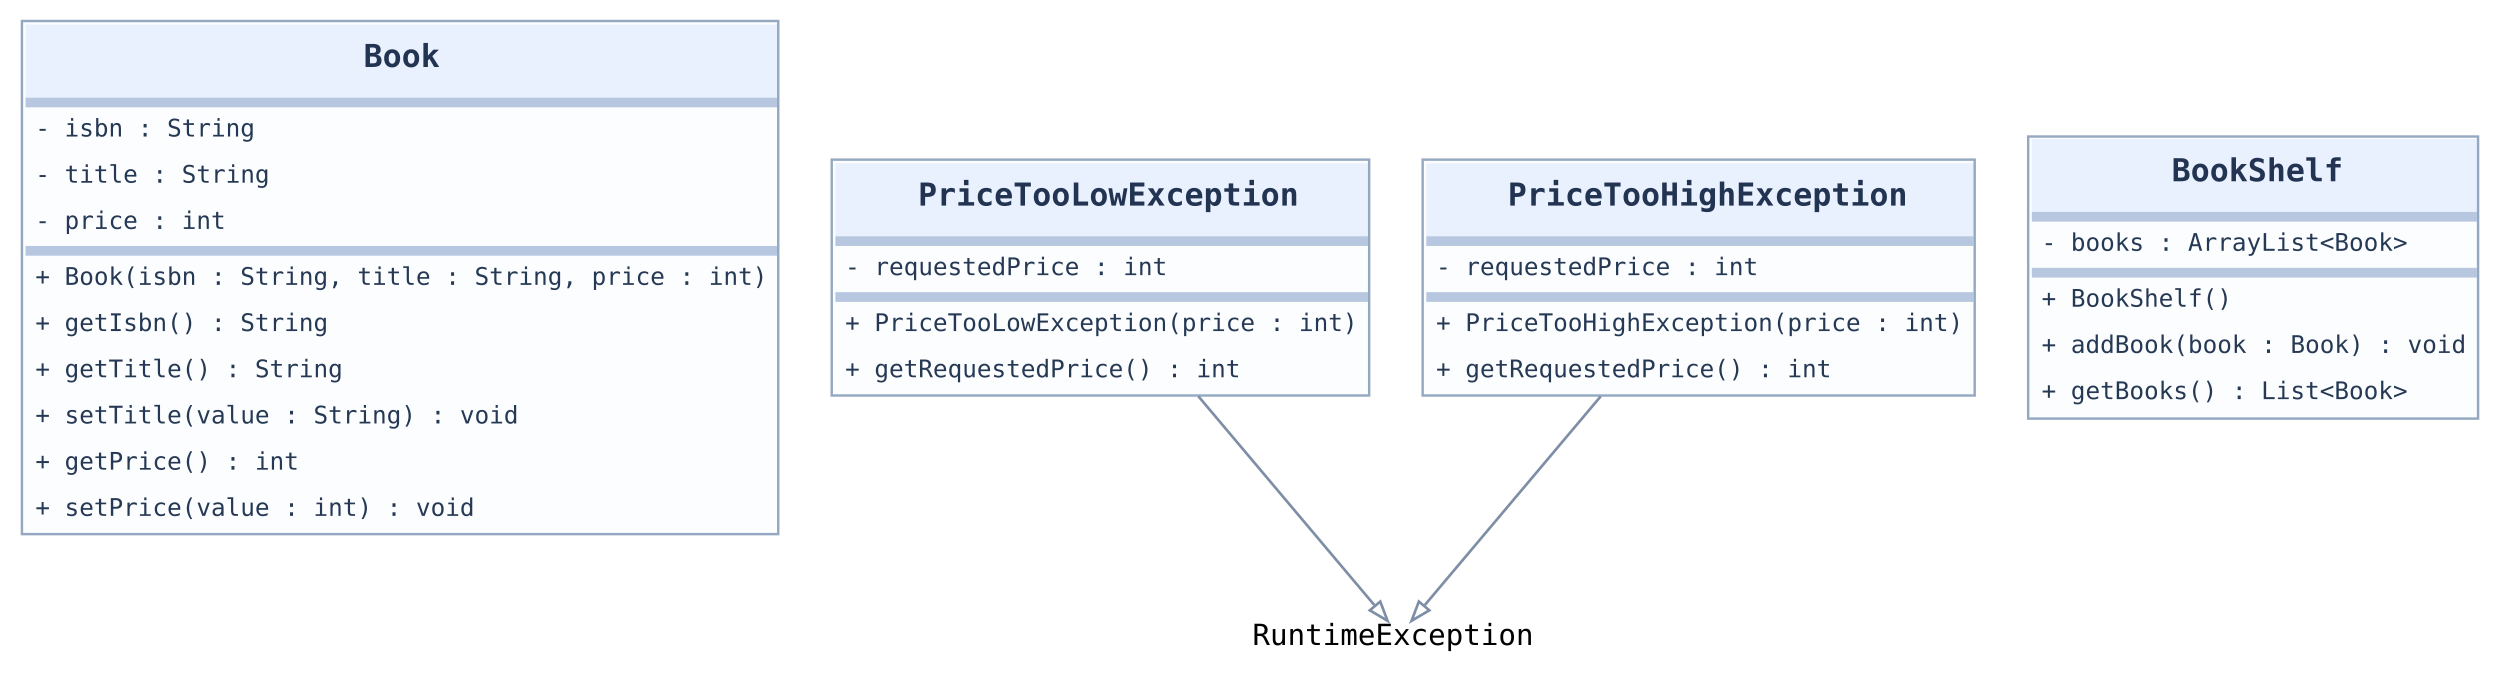
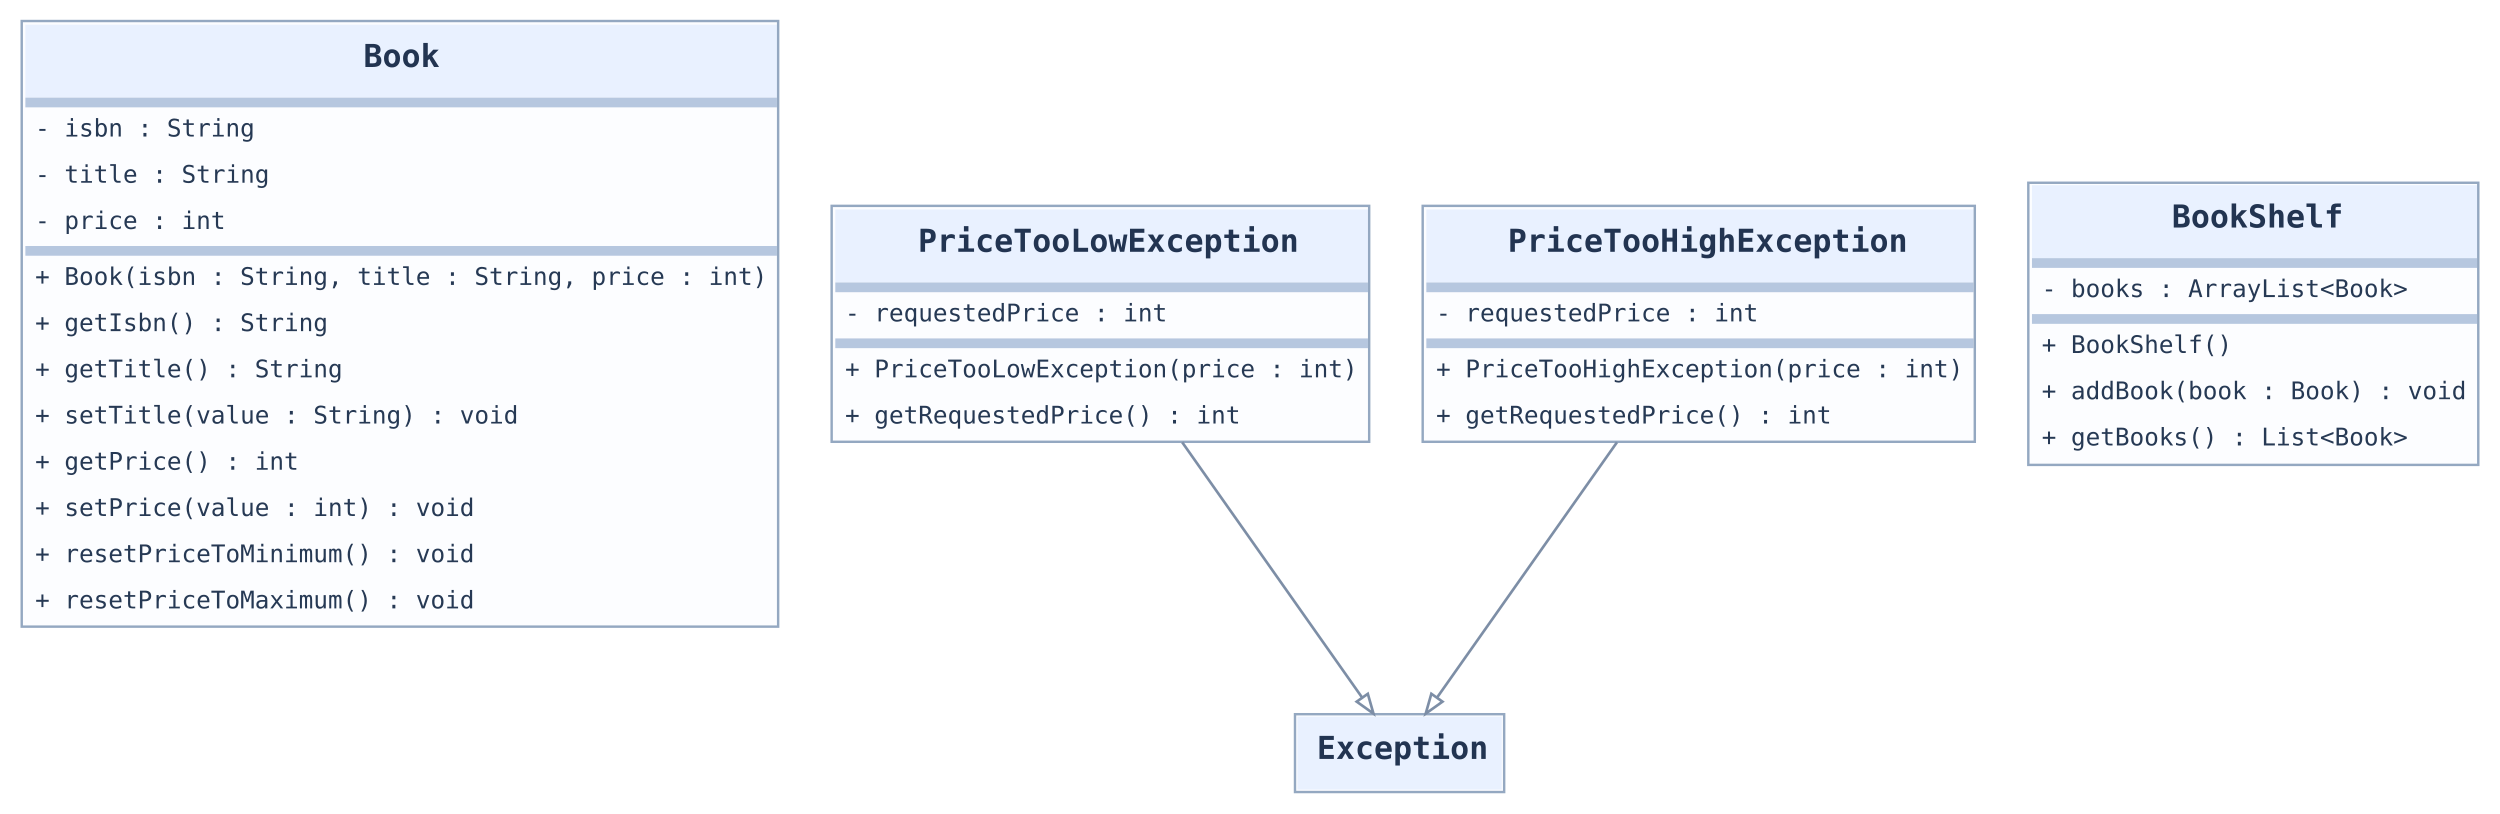
- <svg xmlns="http://www.w3.org/2000/svg" width="1027pt" height="277pt" viewBox="0.00 0.00 1027.28 277.28">
-   <g id="graph0" class="graph" transform="scale(1 1) rotate(0) translate(8.64 268.64)">
+ <svg xmlns="http://www.w3.org/2000/svg" width="1027pt" height="334pt" viewBox="0.00 0.00 1027.28 334.28">
+   <g id="graph0" class="graph" transform="scale(1 1) rotate(0) translate(8.64 325.64)">
    <g id="node1" class="node">
-       <polygon fill="#fcfdff" stroke="transparent" points="0,-49 0,-260 311,-260 311,-49 0,-49" />
-       <polygon fill="#e9f1ff" stroke="transparent" points="1.5,-228.5 1.5,-258.5 310.5,-258.5 310.5,-228.5 1.5,-228.5" />
-       <text text-anchor="start" x="140.5" y="-241.1" font-family="DejaVu Sans Mono" font-weight="bold" font-size="13.00" fill="#223451">Book</text>
-       <polygon fill="#b6c7df" stroke="transparent" points="1.5,-224.5 1.5,-228.5 310.5,-228.5 310.5,-224.5 1.5,-224.5" />
-       <text text-anchor="start" x="5.5" y="-212.5" font-family="DejaVu Sans Mono" font-size="10.00" fill="#263954">- isbn : String</text>
-       <text text-anchor="start" x="5.5" y="-193.5" font-family="DejaVu Sans Mono" font-size="10.00" fill="#263954">- title : String</text>
-       <text text-anchor="start" x="5.5" y="-174.5" font-family="DejaVu Sans Mono" font-size="10.00" fill="#263954">- price : int</text>
-       <polygon fill="#b6c7df" stroke="transparent" points="1.5,-163.5 1.5,-167.5 310.5,-167.5 310.5,-163.5 1.5,-163.5" />
-       <text text-anchor="start" x="5.5" y="-151.5" font-family="DejaVu Sans Mono" font-size="10.00" fill="#263954">+ Book(isbn : String, title : String, price : int)</text>
-       <text text-anchor="start" x="5.5" y="-132.5" font-family="DejaVu Sans Mono" font-size="10.00" fill="#263954">+ getIsbn() : String</text>
-       <text text-anchor="start" x="5.5" y="-113.5" font-family="DejaVu Sans Mono" font-size="10.00" fill="#263954">+ getTitle() : String</text>
-       <text text-anchor="start" x="5.5" y="-94.5" font-family="DejaVu Sans Mono" font-size="10.00" fill="#263954">+ setTitle(value : String) : void</text>
-       <text text-anchor="start" x="5.5" y="-75.5" font-family="DejaVu Sans Mono" font-size="10.00" fill="#263954">+ getPrice() : int</text>
-       <text text-anchor="start" x="5.5" y="-56.5" font-family="DejaVu Sans Mono" font-size="10.00" fill="#263954">+ setPrice(value : int) : void</text>
-       <polygon fill="none" stroke="#94a8c1" points="0,-49 0,-260 311,-260 311,-49 0,-49" />
+       <polygon fill="#fcfdff" stroke="transparent" points="0,-68 0,-317 311,-317 311,-68 0,-68" />
+       <polygon fill="#e9f1ff" stroke="transparent" points="1.5,-285.5 1.5,-315.5 310.5,-315.5 310.5,-285.5 1.5,-285.5" />
+       <text text-anchor="start" x="140.5" y="-298.1" font-family="DejaVu Sans Mono" font-weight="bold" font-size="13.00" fill="#223451">Book</text>
+       <polygon fill="#b6c7df" stroke="transparent" points="1.5,-281.5 1.5,-285.5 310.5,-285.5 310.5,-281.5 1.5,-281.5" />
+       <text text-anchor="start" x="5.5" y="-269.5" font-family="DejaVu Sans Mono" font-size="10.00" fill="#263954">- isbn : String</text>
+       <text text-anchor="start" x="5.5" y="-250.5" font-family="DejaVu Sans Mono" font-size="10.00" fill="#263954">- title : String</text>
+       <text text-anchor="start" x="5.5" y="-231.5" font-family="DejaVu Sans Mono" font-size="10.00" fill="#263954">- price : int</text>
+       <polygon fill="#b6c7df" stroke="transparent" points="1.5,-220.5 1.5,-224.5 310.5,-224.5 310.5,-220.5 1.5,-220.5" />
+       <text text-anchor="start" x="5.5" y="-208.5" font-family="DejaVu Sans Mono" font-size="10.00" fill="#263954">+ Book(isbn : String, title : String, price : int)</text>
+       <text text-anchor="start" x="5.5" y="-189.5" font-family="DejaVu Sans Mono" font-size="10.00" fill="#263954">+ getIsbn() : String</text>
+       <text text-anchor="start" x="5.5" y="-170.5" font-family="DejaVu Sans Mono" font-size="10.00" fill="#263954">+ getTitle() : String</text>
+       <text text-anchor="start" x="5.5" y="-151.5" font-family="DejaVu Sans Mono" font-size="10.00" fill="#263954">+ setTitle(value : String) : void</text>
+       <text text-anchor="start" x="5.5" y="-132.5" font-family="DejaVu Sans Mono" font-size="10.00" fill="#263954">+ getPrice() : int</text>
+       <text text-anchor="start" x="5.5" y="-113.5" font-family="DejaVu Sans Mono" font-size="10.00" fill="#263954">+ setPrice(value : int) : void</text>
+       <text text-anchor="start" x="5.5" y="-94.5" font-family="DejaVu Sans Mono" font-size="10.00" fill="#263954">+ resetPriceToMinimum() : void</text>
+       <text text-anchor="start" x="5.5" y="-75.5" font-family="DejaVu Sans Mono" font-size="10.00" fill="#263954">+ resetPriceToMaximum() : void</text>
+       <polygon fill="none" stroke="#94a8c1" points="0,-68 0,-317 311,-317 311,-68 0,-68" />
    </g>
    <g id="node2" class="node">
-       <polygon fill="#fcfdff" stroke="transparent" points="333,-106 333,-203 554,-203 554,-106 333,-106" />
-       <polygon fill="#e9f1ff" stroke="transparent" points="334.5,-171.5 334.5,-201.5 553.5,-201.5 553.5,-171.5 334.5,-171.5" />
-       <text text-anchor="start" x="368.5" y="-184.1" font-family="DejaVu Sans Mono" font-weight="bold" font-size="13.00" fill="#223451">PriceTooLowException</text>
-       <polygon fill="#b6c7df" stroke="transparent" points="334.5,-167.5 334.5,-171.5 553.5,-171.5 553.5,-167.5 334.5,-167.5" />
-       <text text-anchor="start" x="338.5" y="-155.5" font-family="DejaVu Sans Mono" font-size="10.00" fill="#263954">- requestedPrice : int</text>
-       <polygon fill="#b6c7df" stroke="transparent" points="334.5,-144.5 334.5,-148.5 553.5,-148.5 553.5,-144.5 334.5,-144.5" />
-       <text text-anchor="start" x="338.5" y="-132.5" font-family="DejaVu Sans Mono" font-size="10.00" fill="#263954">+ PriceTooLowException(price : int)</text>
-       <text text-anchor="start" x="338.5" y="-113.5" font-family="DejaVu Sans Mono" font-size="10.00" fill="#263954">+ getRequestedPrice() : int</text>
-       <polygon fill="none" stroke="#94a8c1" points="333,-106 333,-203 554,-203 554,-106 333,-106" />
+       <polygon fill="#fcfdff" stroke="transparent" points="333,-144 333,-241 554,-241 554,-144 333,-144" />
+       <polygon fill="#e9f1ff" stroke="transparent" points="334.5,-209.5 334.5,-239.5 553.5,-239.5 553.5,-209.5 334.5,-209.5" />
+       <text text-anchor="start" x="368.5" y="-222.1" font-family="DejaVu Sans Mono" font-weight="bold" font-size="13.00" fill="#223451">PriceTooLowException</text>
+       <polygon fill="#b6c7df" stroke="transparent" points="334.5,-205.5 334.5,-209.5 553.5,-209.5 553.5,-205.5 334.5,-205.5" />
+       <text text-anchor="start" x="338.5" y="-193.5" font-family="DejaVu Sans Mono" font-size="10.00" fill="#263954">- requestedPrice : int</text>
+       <polygon fill="#b6c7df" stroke="transparent" points="334.5,-182.5 334.5,-186.5 553.5,-186.5 553.5,-182.5 334.5,-182.5" />
+       <text text-anchor="start" x="338.5" y="-170.5" font-family="DejaVu Sans Mono" font-size="10.00" fill="#263954">+ PriceTooLowException(price : int)</text>
+       <text text-anchor="start" x="338.5" y="-151.5" font-family="DejaVu Sans Mono" font-size="10.00" fill="#263954">+ getRequestedPrice() : int</text>
+       <polygon fill="none" stroke="#94a8c1" points="333,-144 333,-241 554,-241 554,-144 333,-144" />
    </g>
    <g id="node5" class="node">
-       <text text-anchor="start" x="506" y="-3.4" font-family="DejaVu Sans Mono" font-size="12.00">RuntimeException</text>
+       <polygon fill="#fcfdff" stroke="transparent" points="523.5,0 523.5,-32 609.5,-32 609.5,0 523.5,0" />
+       <polygon fill="#e9f1ff" stroke="transparent" points="524.5,-1 524.5,-31 608.5,-31 608.5,-1 524.5,-1" />
+       <text text-anchor="start" x="532.5" y="-13.6" font-family="DejaVu Sans Mono" font-weight="bold" font-size="13.00" fill="#223451">Exception</text>
+       <polygon fill="none" stroke="#94a8c1" points="523.5,0 523.5,-32 609.5,-32 609.5,0 523.5,0" />
    </g>
    <g id="edge1" class="edge">
-       <path fill="none" stroke="#7d8ea6" stroke-width="1.1" d="M483.77,-105.69C509.26,-75.45 540.28,-38.62 556.12,-19.83" />
-       <polygon fill="none" stroke="#7d8ea6" stroke-width="1.1" points="558.56,-21.28 561.57,-13.35 554.27,-17.67 558.56,-21.28" />
+       <path fill="none" stroke="#7d8ea6" stroke-width="1.1" d="M477.11,-143.82C501.27,-109.54 532.71,-64.93 551.14,-38.78" />
+       <polygon fill="none" stroke="#7d8ea6" stroke-width="1.1" points="553.44,-40.39 555.76,-32.24 548.86,-37.16 553.44,-40.39" />
    </g>
    <g id="node3" class="node">
-       <polygon fill="#fcfdff" stroke="transparent" points="576,-106 576,-203 803,-203 803,-106 576,-106" />
-       <polygon fill="#e9f1ff" stroke="transparent" points="577.5,-171.5 577.5,-201.5 802.5,-201.5 802.5,-171.5 577.5,-171.5" />
-       <text text-anchor="start" x="611" y="-184.1" font-family="DejaVu Sans Mono" font-weight="bold" font-size="13.00" fill="#223451">PriceTooHighException</text>
-       <polygon fill="#b6c7df" stroke="transparent" points="577.5,-167.5 577.5,-171.5 802.5,-171.5 802.5,-167.5 577.5,-167.5" />
-       <text text-anchor="start" x="581.5" y="-155.5" font-family="DejaVu Sans Mono" font-size="10.00" fill="#263954">- requestedPrice : int</text>
-       <polygon fill="#b6c7df" stroke="transparent" points="577.5,-144.5 577.5,-148.5 802.5,-148.5 802.5,-144.5 577.5,-144.5" />
-       <text text-anchor="start" x="581.5" y="-132.5" font-family="DejaVu Sans Mono" font-size="10.00" fill="#263954">+ PriceTooHighException(price : int)</text>
-       <text text-anchor="start" x="581.5" y="-113.5" font-family="DejaVu Sans Mono" font-size="10.00" fill="#263954">+ getRequestedPrice() : int</text>
-       <polygon fill="none" stroke="#94a8c1" points="576,-106 576,-203 803,-203 803,-106 576,-106" />
+       <polygon fill="#fcfdff" stroke="transparent" points="576,-144 576,-241 803,-241 803,-144 576,-144" />
+       <polygon fill="#e9f1ff" stroke="transparent" points="577.5,-209.5 577.5,-239.5 802.5,-239.5 802.5,-209.5 577.5,-209.5" />
+       <text text-anchor="start" x="611" y="-222.1" font-family="DejaVu Sans Mono" font-weight="bold" font-size="13.00" fill="#223451">PriceTooHighException</text>
+       <polygon fill="#b6c7df" stroke="transparent" points="577.5,-205.5 577.5,-209.5 802.5,-209.5 802.5,-205.5 577.5,-205.5" />
+       <text text-anchor="start" x="581.5" y="-193.5" font-family="DejaVu Sans Mono" font-size="10.00" fill="#263954">- requestedPrice : int</text>
+       <polygon fill="#b6c7df" stroke="transparent" points="577.5,-182.5 577.5,-186.5 802.5,-186.5 802.5,-182.5 577.5,-182.5" />
+       <text text-anchor="start" x="581.5" y="-170.5" font-family="DejaVu Sans Mono" font-size="10.00" fill="#263954">+ PriceTooHighException(price : int)</text>
+       <text text-anchor="start" x="581.5" y="-151.5" font-family="DejaVu Sans Mono" font-size="10.00" fill="#263954">+ getRequestedPrice() : int</text>
+       <polygon fill="none" stroke="#94a8c1" points="576,-144 576,-241 803,-241 803,-144 576,-144" />
    </g>
    <g id="edge2" class="edge">
-       <path fill="none" stroke="#7d8ea6" stroke-width="1.1" d="M649.23,-105.69C623.74,-75.45 592.72,-38.62 576.88,-19.83" />
-       <polygon fill="none" stroke="#7d8ea6" stroke-width="1.1" points="578.73,-17.67 571.43,-13.35 574.44,-21.28 578.73,-17.67" />
+       <path fill="none" stroke="#7d8ea6" stroke-width="1.1" d="M655.89,-143.82C631.73,-109.54 600.29,-64.93 581.86,-38.78" />
+       <polygon fill="none" stroke="#7d8ea6" stroke-width="1.1" points="584.14,-37.16 577.24,-32.24 579.56,-40.39 584.14,-37.16" />
    </g>
    <g id="node4" class="node">
-       <polygon fill="#fcfdff" stroke="transparent" points="825,-96.5 825,-212.5 1010,-212.5 1010,-96.5 825,-96.5" />
-       <polygon fill="#e9f1ff" stroke="transparent" points="826.5,-181.5 826.5,-211.5 1009.5,-211.5 1009.5,-181.5 826.5,-181.5" />
-       <text text-anchor="start" x="884" y="-194.1" font-family="DejaVu Sans Mono" font-weight="bold" font-size="13.00" fill="#223451">BookShelf</text>
-       <polygon fill="#b6c7df" stroke="transparent" points="826.5,-177.5 826.5,-181.5 1009.5,-181.5 1009.5,-177.5 826.5,-177.5" />
-       <text text-anchor="start" x="830.5" y="-165.5" font-family="DejaVu Sans Mono" font-size="10.00" fill="#263954">- books : ArrayList&lt;Book&gt;</text>
-       <polygon fill="#b6c7df" stroke="transparent" points="826.5,-154.5 826.5,-158.5 1009.5,-158.5 1009.5,-154.5 826.5,-154.5" />
-       <text text-anchor="start" x="830.5" y="-142.5" font-family="DejaVu Sans Mono" font-size="10.00" fill="#263954">+ BookShelf()</text>
-       <text text-anchor="start" x="830.5" y="-123.5" font-family="DejaVu Sans Mono" font-size="10.00" fill="#263954">+ addBook(book : Book) : void</text>
-       <text text-anchor="start" x="830.5" y="-104.5" font-family="DejaVu Sans Mono" font-size="10.00" fill="#263954">+ getBooks() : List&lt;Book&gt;</text>
-       <polygon fill="none" stroke="#94a8c1" points="825,-96.5 825,-212.5 1010,-212.5 1010,-96.5 825,-96.5" />
+       <polygon fill="#fcfdff" stroke="transparent" points="825,-134.5 825,-250.5 1010,-250.5 1010,-134.5 825,-134.5" />
+       <polygon fill="#e9f1ff" stroke="transparent" points="826.5,-219.5 826.5,-249.5 1009.5,-249.5 1009.5,-219.5 826.5,-219.5" />
+       <text text-anchor="start" x="884" y="-232.1" font-family="DejaVu Sans Mono" font-weight="bold" font-size="13.00" fill="#223451">BookShelf</text>
+       <polygon fill="#b6c7df" stroke="transparent" points="826.5,-215.5 826.5,-219.5 1009.5,-219.5 1009.5,-215.5 826.5,-215.5" />
+       <text text-anchor="start" x="830.5" y="-203.5" font-family="DejaVu Sans Mono" font-size="10.00" fill="#263954">- books : ArrayList&lt;Book&gt;</text>
+       <polygon fill="#b6c7df" stroke="transparent" points="826.5,-192.5 826.5,-196.5 1009.5,-196.5 1009.5,-192.5 826.5,-192.5" />
+       <text text-anchor="start" x="830.5" y="-180.5" font-family="DejaVu Sans Mono" font-size="10.00" fill="#263954">+ BookShelf()</text>
+       <text text-anchor="start" x="830.5" y="-161.5" font-family="DejaVu Sans Mono" font-size="10.00" fill="#263954">+ addBook(book : Book) : void</text>
+       <text text-anchor="start" x="830.5" y="-142.5" font-family="DejaVu Sans Mono" font-size="10.00" fill="#263954">+ getBooks() : List&lt;Book&gt;</text>
+       <polygon fill="none" stroke="#94a8c1" points="825,-134.5 825,-250.5 1010,-250.5 1010,-134.5 825,-134.5" />
    </g>
  </g>
</svg>
